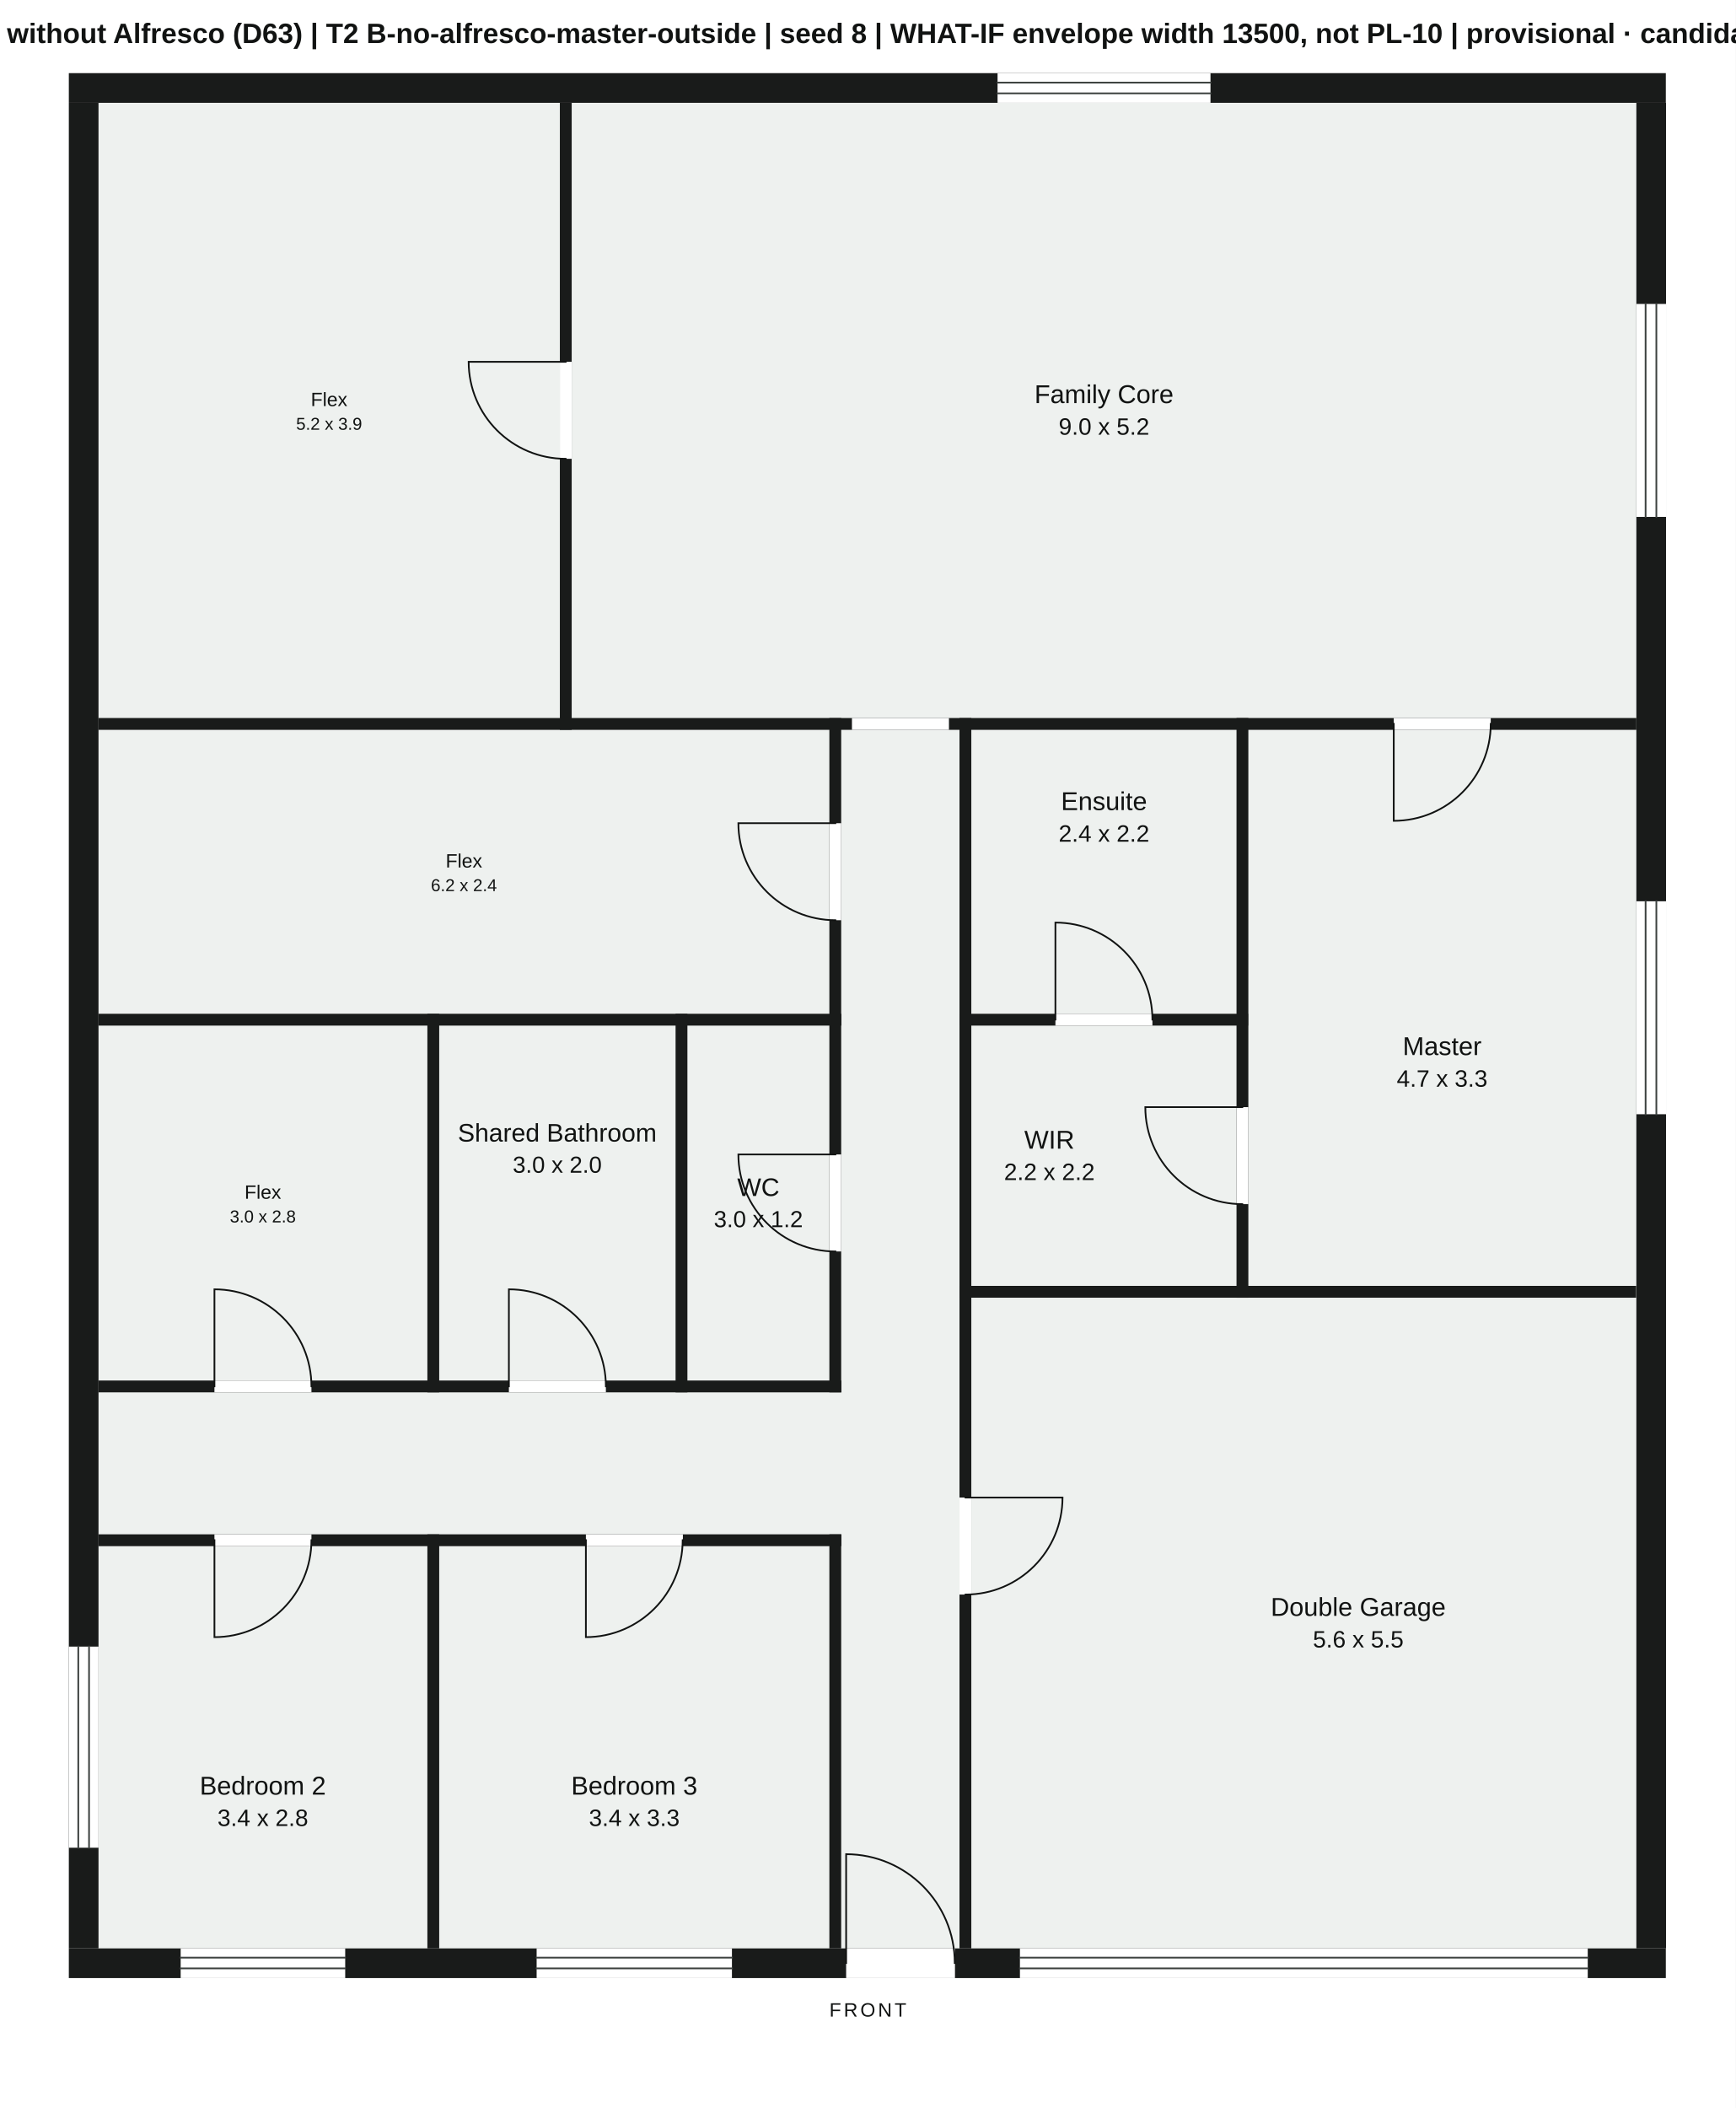
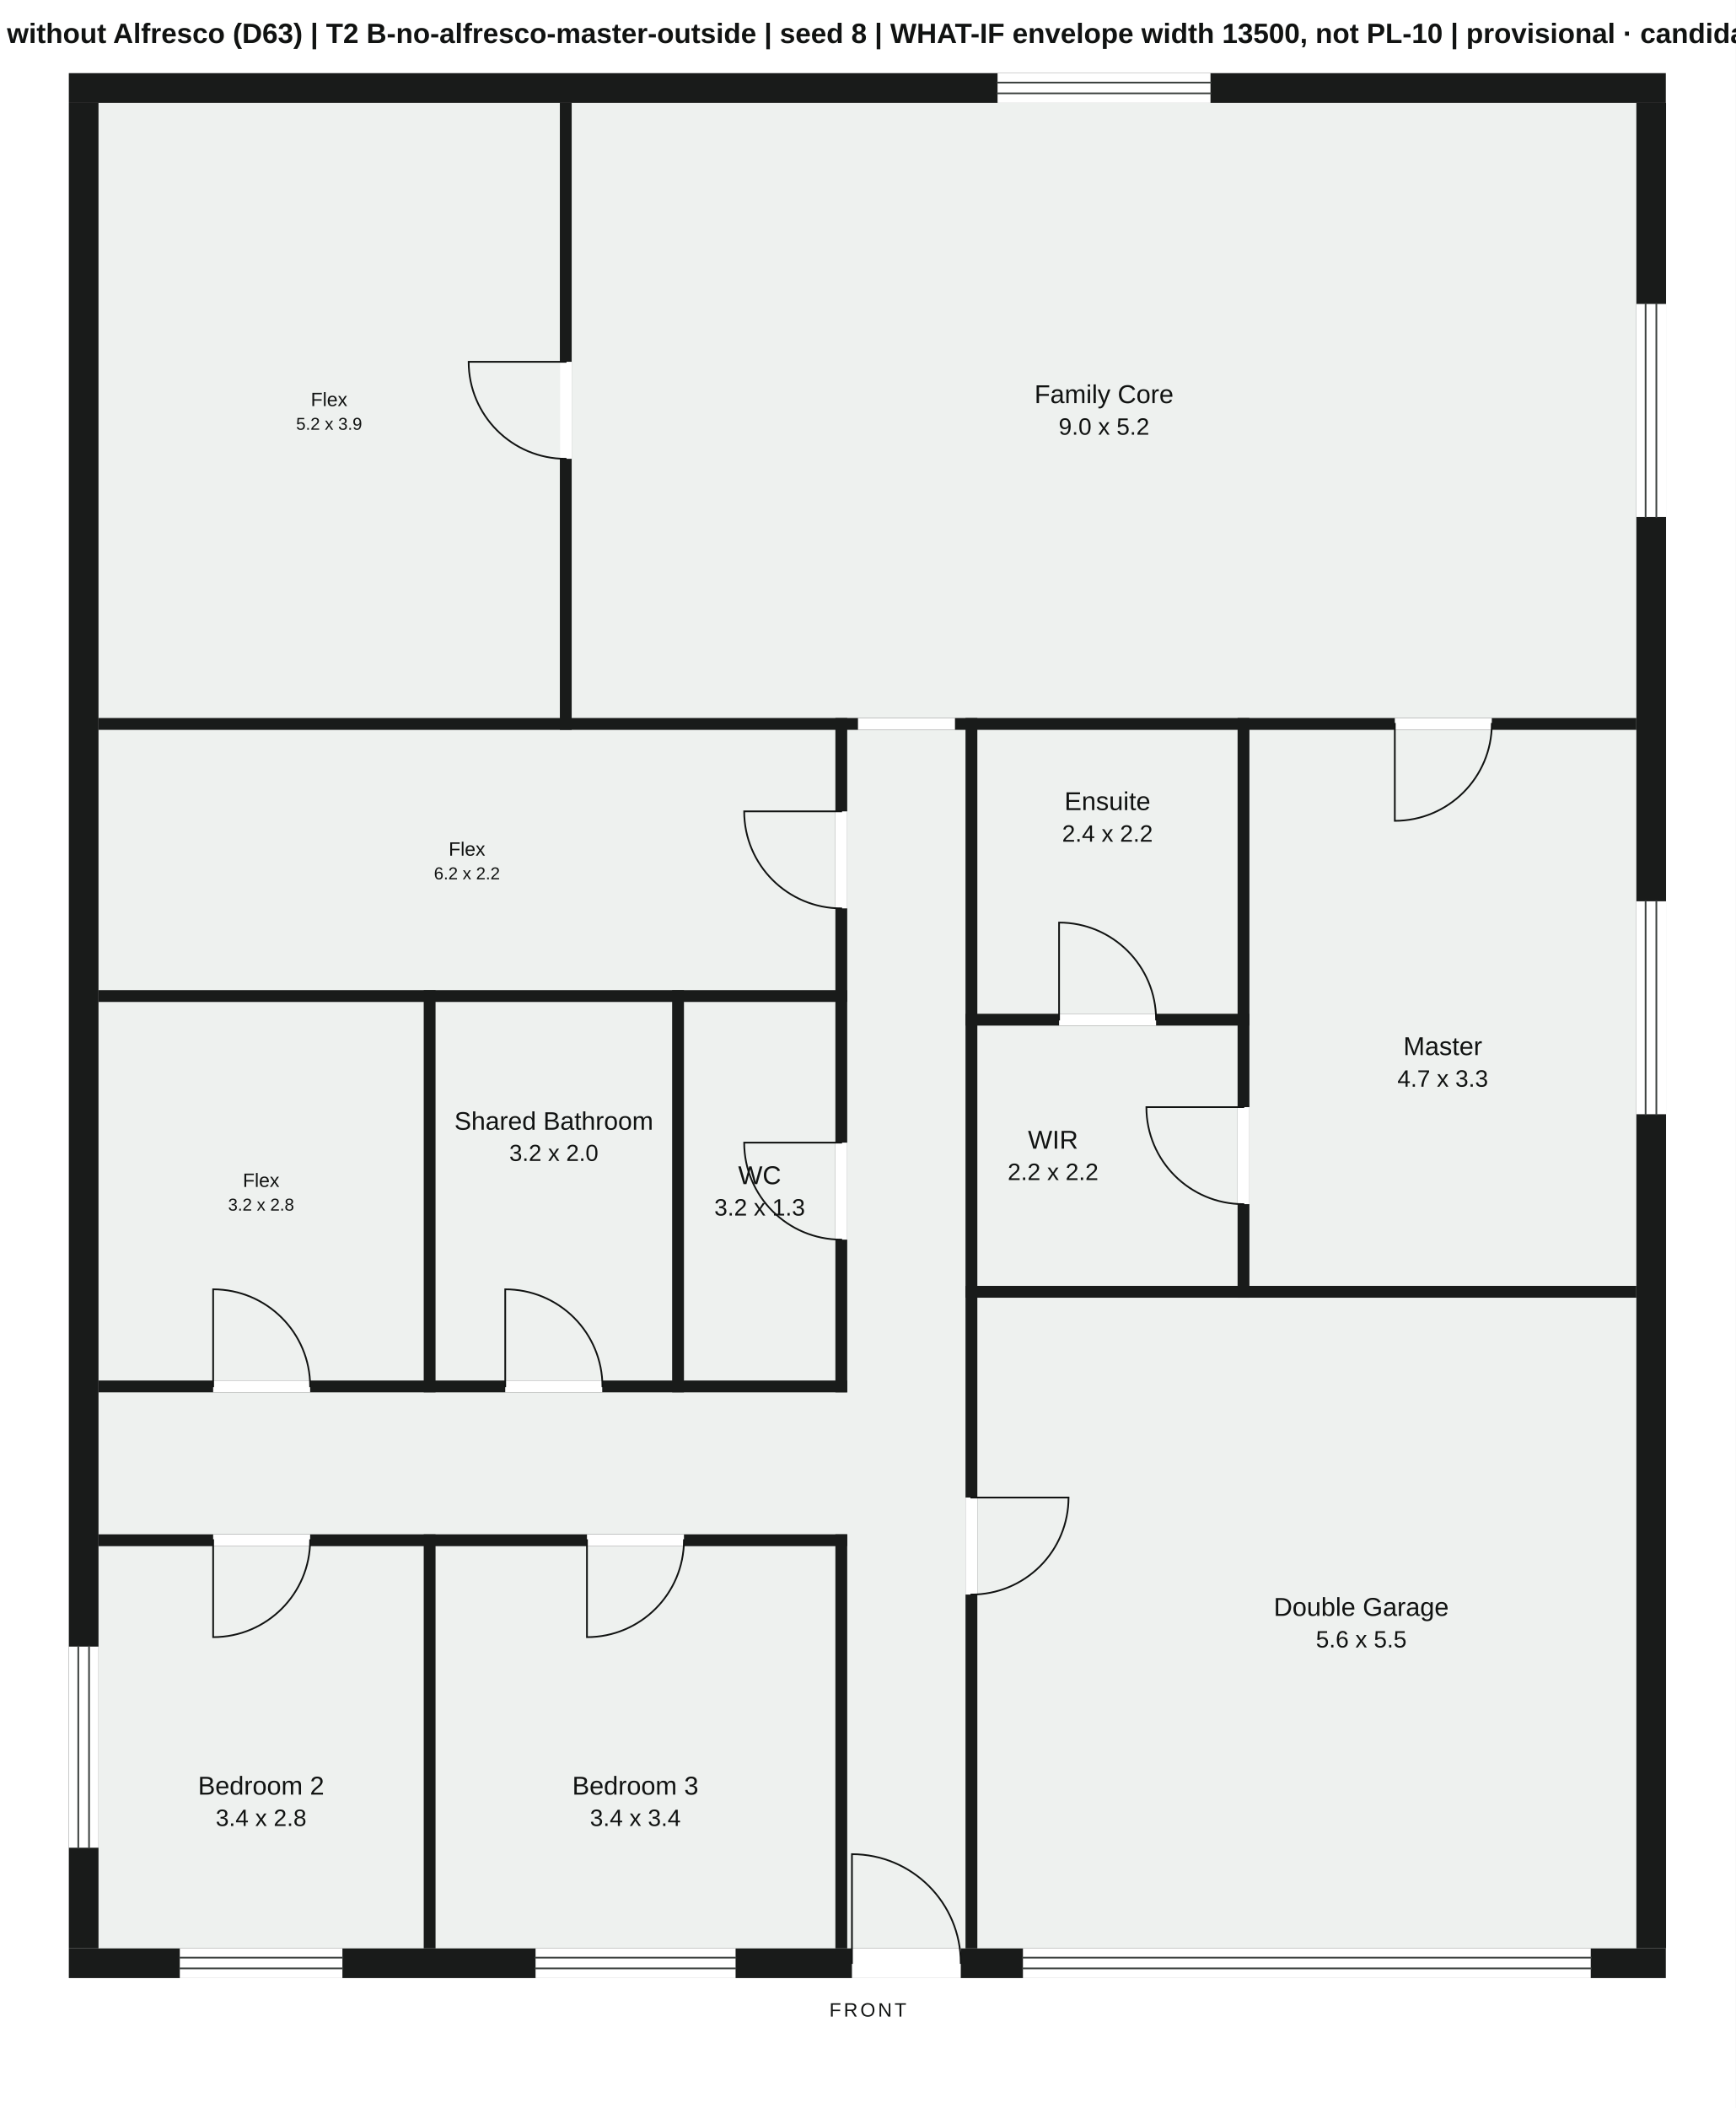
<svg xmlns="http://www.w3.org/2000/svg" width="807" height="980" viewBox="0 0 807 980" role="img" aria-label="GB-01 without Alfresco (D63) | T2 B-no-alfresco-master-outside | seed 8 | WHAT-IF envelope width 13500, not PL-10 | provisional · candidate 8-0" font-family="Arial, Helvetica, sans-serif" shape-rendering="geometricPrecision">
  <rect width="100%" height="100%" fill="#fff" />
  <rect x="45.8" y="47.8" width="715.0" height="858.0" fill="#eef1ef" stroke="none" />
-   <rect x="45.8" y="718.8" width="152.9" height="187.0" fill="#eef1ef" stroke="none" />
-   <rect x="204.2" y="718.8" width="181.5" height="187.0" fill="#eef1ef" stroke="none" />
-   <rect x="204.2" y="476.8" width="110.0" height="165.0" fill="#eef1ef" stroke="none" />
-   <rect x="319.6" y="476.8" width="66.0" height="165.0" fill="#eef1ef" stroke="none" />
-   <rect x="451.6" y="603.3" width="309.1" height="302.5" fill="#eef1ef" stroke="none" />
-   <rect x="580.4" y="339.3" width="180.4" height="258.5" fill="#eef1ef" stroke="none" />
-   <rect x="451.6" y="476.8" width="123.2" height="121.0" fill="#eef1ef" stroke="none" />
-   <rect x="451.6" y="339.3" width="123.2" height="132.0" fill="#eef1ef" stroke="none" />
+   <rect x="45.8" y="718.8" width="151.3" height="187.0" fill="#eef1ef" stroke="none" />
+   <rect x="202.5" y="718.8" width="185.9" height="187.0" fill="#eef1ef" stroke="none" />
+   <rect x="202.5" y="465.8" width="110.0" height="176.0" fill="#eef1ef" stroke="none" />
+   <rect x="318.0" y="465.8" width="70.4" height="176.0" fill="#eef1ef" stroke="none" />
+   <rect x="454.4" y="603.3" width="306.4" height="302.5" fill="#eef1ef" stroke="none" />
+   <rect x="580.9" y="339.3" width="179.8" height="258.5" fill="#eef1ef" stroke="none" />
+   <rect x="454.4" y="476.8" width="121.0" height="121.0" fill="#eef1ef" stroke="none" />
+   <rect x="454.4" y="339.3" width="121.0" height="132.0" fill="#eef1ef" stroke="none" />
  <rect x="265.8" y="47.8" width="495.0" height="286.0" fill="#eef1ef" stroke="none" />
-   <rect x="391.1" y="834.3" width="55.0" height="71.5" fill="#eef1ef" stroke="none" />
-   <rect x="391.1" y="339.3" width="55.0" height="495.0" fill="#eef1ef" stroke="none" />
-   <rect x="45.8" y="647.3" width="339.9" height="66.0" fill="#eef1ef" stroke="none" />
-   <rect x="360.9" y="647.3" width="55.0" height="66.0" fill="#eef1ef" stroke="none" />
+   <rect x="393.9" y="834.3" width="55.0" height="71.5" fill="#eef1ef" stroke="none" />
+   <rect x="393.9" y="339.3" width="55.0" height="495.0" fill="#eef1ef" stroke="none" />
+   <rect x="45.8" y="647.3" width="342.6" height="66.0" fill="#eef1ef" stroke="none" />
+   <rect x="363.6" y="647.3" width="55.0" height="66.0" fill="#eef1ef" stroke="none" />
  <rect x="32.0" y="34.0" width="742.5" height="13.8" fill="#191b1a" stroke="none" />
  <rect x="32.0" y="905.8" width="742.5" height="13.8" fill="#191b1a" stroke="none" />
  <rect x="32.0" y="47.8" width="13.8" height="858.0" fill="#191b1a" stroke="none" />
  <rect x="760.8" y="47.8" width="13.8" height="858.0" fill="#191b1a" stroke="none" />
-   <rect x="198.7" y="471.3" width="5.5" height="176.0" fill="#191b1a" stroke="none" />
-   <rect x="198.7" y="713.3" width="5.5" height="192.5" fill="#191b1a" stroke="none" />
-   <rect x="385.6" y="333.8" width="5.5" height="313.5" fill="#191b1a" stroke="none" />
-   <rect x="385.6" y="713.3" width="5.5" height="192.5" fill="#191b1a" stroke="none" />
-   <rect x="314.1" y="471.3" width="5.5" height="176.0" fill="#191b1a" stroke="none" />
-   <rect x="446.1" y="333.8" width="5.5" height="572.0" fill="#191b1a" stroke="none" />
-   <rect x="574.9" y="333.8" width="5.5" height="269.5" fill="#191b1a" stroke="none" />
+   <rect x="197.0" y="460.3" width="5.5" height="187.0" fill="#191b1a" stroke="none" />
+   <rect x="197.0" y="713.3" width="5.5" height="192.5" fill="#191b1a" stroke="none" />
+   <rect x="388.4" y="333.8" width="5.5" height="313.5" fill="#191b1a" stroke="none" />
+   <rect x="388.4" y="713.3" width="5.5" height="192.5" fill="#191b1a" stroke="none" />
+   <rect x="312.5" y="460.3" width="5.5" height="187.0" fill="#191b1a" stroke="none" />
+   <rect x="448.9" y="333.8" width="5.5" height="572.0" fill="#191b1a" stroke="none" />
+   <rect x="575.4" y="333.8" width="5.5" height="269.5" fill="#191b1a" stroke="none" />
  <rect x="260.3" y="47.8" width="5.5" height="291.5" fill="#191b1a" stroke="none" />
-   <rect x="45.8" y="713.3" width="345.4" height="5.5" fill="#191b1a" stroke="none" />
-   <rect x="45.8" y="471.3" width="345.4" height="5.5" fill="#191b1a" stroke="none" />
-   <rect x="446.1" y="471.3" width="134.2" height="5.5" fill="#191b1a" stroke="none" />
-   <rect x="45.8" y="641.8" width="345.4" height="5.5" fill="#191b1a" stroke="none" />
-   <rect x="446.1" y="597.8" width="314.6" height="5.5" fill="#191b1a" stroke="none" />
+   <rect x="45.8" y="713.3" width="348.1" height="5.5" fill="#191b1a" stroke="none" />
+   <rect x="45.8" y="460.3" width="348.1" height="5.5" fill="#191b1a" stroke="none" />
+   <rect x="45.8" y="641.8" width="348.1" height="5.5" fill="#191b1a" stroke="none" />
+   <rect x="448.9" y="597.8" width="311.9" height="5.5" fill="#191b1a" stroke="none" />
  <rect x="45.8" y="333.8" width="715.0" height="5.5" fill="#191b1a" stroke="none" />
+   <rect x="448.9" y="471.3" width="132.0" height="5.5" fill="#191b1a" stroke="none" />
  <g class="presentational-window" data-room-id="bed2">
-     <rect x="84.0" y="905.8" width="76.5" height="13.8" fill="#fff" stroke="none" />
-     <line x1="84.0" y1="910.1" x2="160.4" y2="910.1" stroke="#3d4240" stroke-width="0.8" stroke-linecap="square" />
-     <line x1="84.0" y1="915.1" x2="160.4" y2="915.1" stroke="#3d4240" stroke-width="0.8" stroke-linecap="square" />
+     <rect x="83.6" y="905.8" width="75.6" height="13.8" fill="#fff" stroke="none" />
+     <line x1="83.6" y1="910.1" x2="159.2" y2="910.1" stroke="#3d4240" stroke-width="0.8" stroke-linecap="square" />
+     <line x1="83.6" y1="915.1" x2="159.2" y2="915.1" stroke="#3d4240" stroke-width="0.8" stroke-linecap="square" />
  </g>
  <g class="presentational-window" data-room-id="bed2">
    <rect x="32.0" y="765.5" width="13.8" height="93.5" fill="#fff" stroke="none" />
    <line x1="36.4" y1="765.5" x2="36.4" y2="859.0" stroke="#3d4240" stroke-width="0.8" stroke-linecap="square" />
    <line x1="41.4" y1="765.5" x2="41.4" y2="859.0" stroke="#3d4240" stroke-width="0.8" stroke-linecap="square" />
  </g>
  <g class="presentational-window" data-room-id="bed3">
-     <rect x="249.5" y="905.8" width="90.8" height="13.8" fill="#fff" stroke="none" />
-     <line x1="249.5" y1="910.1" x2="340.3" y2="910.1" stroke="#3d4240" stroke-width="0.8" stroke-linecap="square" />
-     <line x1="249.5" y1="915.1" x2="340.3" y2="915.1" stroke="#3d4240" stroke-width="0.8" stroke-linecap="square" />
+     <rect x="249.0" y="905.8" width="93.0" height="13.8" fill="#fff" stroke="none" />
+     <line x1="249.0" y1="910.1" x2="341.9" y2="910.1" stroke="#3d4240" stroke-width="0.8" stroke-linecap="square" />
+     <line x1="249.0" y1="915.1" x2="341.9" y2="915.1" stroke="#3d4240" stroke-width="0.8" stroke-linecap="square" />
  </g>
  <g class="presentational-window" data-room-id="master">
    <rect x="760.8" y="419.0" width="13.8" height="99.0" fill="#fff" stroke="none" />
    <line x1="765.1" y1="419.0" x2="765.1" y2="518.0" stroke="#3d4240" stroke-width="0.8" stroke-linecap="square" />
    <line x1="770.1" y1="419.0" x2="770.1" y2="518.0" stroke="#3d4240" stroke-width="0.8" stroke-linecap="square" />
  </g>
  <g class="presentational-window" data-room-id="core">
    <rect x="463.8" y="34.0" width="99.0" height="13.8" fill="#fff" stroke="none" />
    <line x1="463.8" y1="38.4" x2="562.8" y2="38.4" stroke="#3d4240" stroke-width="0.8" stroke-linecap="square" />
    <line x1="463.8" y1="43.4" x2="562.8" y2="43.4" stroke="#3d4240" stroke-width="0.8" stroke-linecap="square" />
  </g>
  <g class="presentational-window" data-room-id="core">
    <rect x="760.8" y="141.3" width="13.8" height="99.0" fill="#fff" stroke="none" />
    <line x1="765.1" y1="141.3" x2="765.1" y2="240.3" stroke="#3d4240" stroke-width="0.8" stroke-linecap="square" />
    <line x1="770.1" y1="141.3" x2="770.1" y2="240.3" stroke="#3d4240" stroke-width="0.8" stroke-linecap="square" />
  </g>
  <g data-door-id="D-bed2" data-door-style="swing">
-     <rect x="99.7" y="713.3" width="45.1" height="5.5" fill="#fff" stroke="none" />
-     <path d="M99.7 716.0 L99.7 761.1 M144.8 716.0 A45.1 45.1 0 0 1 99.7 761.1" fill="none" stroke="#111312" stroke-width="0.8" stroke-linecap="square" />
+     <rect x="99.1" y="713.3" width="45.1" height="5.5" fill="#fff" stroke="none" />
+     <path d="M99.1 716.0 L99.1 761.1 M144.2 716.0 A45.1 45.1 0 0 1 99.1 761.1" fill="none" stroke="#111312" stroke-width="0.8" stroke-linecap="square" />
  </g>
  <g data-door-id="D-bed3" data-door-style="swing">
-     <rect x="272.4" y="713.3" width="45.1" height="5.5" fill="#fff" stroke="none" />
-     <path d="M272.4 716.0 L272.4 761.1 M317.4 716.0 A45.1 45.1 0 0 1 272.4 761.1" fill="none" stroke="#111312" stroke-width="0.8" stroke-linecap="square" />
+     <rect x="272.9" y="713.3" width="45.1" height="5.5" fill="#fff" stroke="none" />
+     <path d="M272.9 716.0 L272.9 761.1 M318.0 716.0 A45.1 45.1 0 0 1 272.9 761.1" fill="none" stroke="#111312" stroke-width="0.8" stroke-linecap="square" />
  </g>
  <g data-door-id="D-bath" data-door-style="swing">
-     <rect x="236.6" y="641.8" width="45.1" height="5.5" fill="#fff" stroke="none" />
-     <path d="M236.6 644.5 L236.6 599.4 M281.7 644.5 A45.1 45.1 0 0 0 236.6 599.4" fill="none" stroke="#111312" stroke-width="0.8" stroke-linecap="square" />
+     <rect x="234.9" y="641.8" width="45.1" height="5.5" fill="#fff" stroke="none" />
+     <path d="M234.9 644.5 L234.9 599.4 M280.1 644.5 A45.1 45.1 0 0 0 234.9 599.4" fill="none" stroke="#111312" stroke-width="0.8" stroke-linecap="square" />
  </g>
  <g data-door-id="D-wc" data-door-style="swing">
-     <rect x="385.6" y="536.7" width="5.5" height="45.1" fill="#fff" stroke="none" />
-     <path d="M388.4 536.7 L343.3 536.7 M388.4 581.8 A45.1 45.1 0 0 1 343.3 536.7" fill="none" stroke="#111312" stroke-width="0.8" stroke-linecap="square" />
+     <rect x="388.4" y="531.2" width="5.5" height="45.1" fill="#fff" stroke="none" />
+     <path d="M391.1 531.2 L346.0 531.2 M391.1 576.3 A45.1 45.1 0 0 1 346.0 531.2" fill="none" stroke="#111312" stroke-width="0.8" stroke-linecap="square" />
  </g>
  <g data-door-id="D-garage" data-door-style="swing">
-     <rect x="446.1" y="696.2" width="5.5" height="45.1" fill="#fff" stroke="none" />
-     <path d="M448.9 696.2 L494.0 696.2 M448.9 741.3 A45.1 45.1 0 0 0 494.0 696.2" fill="none" stroke="#111312" stroke-width="0.8" stroke-linecap="square" />
+     <rect x="448.9" y="696.2" width="5.5" height="45.1" fill="#fff" stroke="none" />
+     <path d="M451.6 696.2 L496.8 696.2 M451.6 741.3 A45.1 45.1 0 0 0 496.8 696.2" fill="none" stroke="#111312" stroke-width="0.8" stroke-linecap="square" />
  </g>
  <g data-door-id="D-master" data-door-style="swing">
-     <rect x="648.0" y="333.8" width="45.1" height="5.5" fill="#fff" stroke="none" />
-     <path d="M648.0 336.5 L648.0 381.6 M693.1 336.5 A45.1 45.1 0 0 1 648.0 381.6" fill="none" stroke="#111312" stroke-width="0.8" stroke-linecap="square" />
+     <rect x="648.5" y="333.8" width="45.1" height="5.5" fill="#fff" stroke="none" />
+     <path d="M648.5 336.5 L648.5 381.6 M693.6 336.5 A45.1 45.1 0 0 1 648.5 381.6" fill="none" stroke="#111312" stroke-width="0.8" stroke-linecap="square" />
  </g>
  <g data-door-id="D-wir" data-door-style="swing">
-     <rect x="574.9" y="514.7" width="5.5" height="45.1" fill="#fff" stroke="none" />
-     <path d="M577.6 514.7 L532.5 514.7 M577.6 559.8 A45.1 45.1 0 0 1 532.5 514.7" fill="none" stroke="#111312" stroke-width="0.8" stroke-linecap="square" />
+     <rect x="575.4" y="514.7" width="5.5" height="45.1" fill="#fff" stroke="none" />
+     <path d="M578.1 514.7 L533.0 514.7 M578.1 559.8 A45.1 45.1 0 0 1 533.0 514.7" fill="none" stroke="#111312" stroke-width="0.8" stroke-linecap="square" />
  </g>
  <g data-door-id="D-ensuite" data-door-style="swing">
-     <rect x="490.7" y="471.3" width="45.1" height="5.5" fill="#fff" stroke="none" />
-     <path d="M490.7 474.0 L490.7 428.9 M535.8 474.0 A45.1 45.1 0 0 0 490.7 428.9" fill="none" stroke="#111312" stroke-width="0.8" stroke-linecap="square" />
+     <rect x="492.4" y="471.3" width="45.1" height="5.5" fill="#fff" stroke="none" />
+     <path d="M492.4 474.0 L492.4 428.9 M537.5 474.0 A45.1 45.1 0 0 0 492.4 428.9" fill="none" stroke="#111312" stroke-width="0.8" stroke-linecap="square" />
  </g>
  <g data-door-id="D-flex-cell" data-door-style="swing">
-     <rect x="99.7" y="641.8" width="45.1" height="5.5" fill="#fff" stroke="none" />
-     <path d="M99.7 644.5 L99.7 599.4 M144.8 644.5 A45.1 45.1 0 0 0 99.7 599.4" fill="none" stroke="#111312" stroke-width="0.8" stroke-linecap="square" />
+     <rect x="99.1" y="641.8" width="45.1" height="5.5" fill="#fff" stroke="none" />
+     <path d="M99.1 644.5 L99.1 599.4 M144.2 644.5 A45.1 45.1 0 0 0 99.1 599.4" fill="none" stroke="#111312" stroke-width="0.8" stroke-linecap="square" />
  </g>
  <g data-door-id="D-flex-arm" data-door-style="swing">
-     <rect x="385.6" y="382.7" width="5.5" height="45.1" fill="#fff" stroke="none" />
-     <path d="M388.4 382.7 L343.3 382.7 M388.4 427.8 A45.1 45.1 0 0 1 343.3 382.7" fill="none" stroke="#111312" stroke-width="0.8" stroke-linecap="square" />
+     <rect x="388.4" y="377.2" width="5.5" height="45.1" fill="#fff" stroke="none" />
+     <path d="M391.1 377.2 L346.0 377.2 M391.1 422.3 A45.1 45.1 0 0 1 346.0 377.2" fill="none" stroke="#111312" stroke-width="0.8" stroke-linecap="square" />
  </g>
  <g data-door-id="D-flex-corner" data-door-style="swing">
    <rect x="260.3" y="168.2" width="5.5" height="45.1" fill="#fff" stroke="none" />
    <path d="M263.0 168.2 L217.9 168.2 M263.0 213.3 A45.1 45.1 0 0 1 217.9 168.2" fill="none" stroke="#111312" stroke-width="0.8" stroke-linecap="square" />
  </g>
  <g data-door-id="C-H-stem-core" data-door-style="cased">
-     <rect x="396.1" y="333.8" width="45.1" height="5.5" fill="#fff" stroke="none" />
+     <rect x="398.9" y="333.8" width="45.1" height="5.5" fill="#fff" stroke="none" />
  </g>
  <g data-door-id="D-front" data-door-style="swing">
-     <rect x="393.4" y="905.8" width="50.6" height="13.8" fill="#fff" stroke="none" />
-     <path d="M393.4 912.6 L393.4 862.0 M443.9 912.6 A50.6 50.6 0 0 0 393.4 862.0" fill="none" stroke="#111312" stroke-width="0.8" stroke-linecap="square" />
+     <rect x="396.1" y="905.8" width="50.6" height="13.8" fill="#fff" stroke="none" />
+     <path d="M396.1 912.6 L396.1 862.0 M446.7 912.6 A50.6 50.6 0 0 0 396.1 862.0" fill="none" stroke="#111312" stroke-width="0.8" stroke-linecap="square" />
  </g>
  <g data-door-id="D-vehicle" data-door-style="vehicle">
-     <rect x="474.2" y="905.8" width="264.0" height="13.8" fill="#fff" stroke="none" />
-     <line x1="474.2" y1="910.1" x2="738.2" y2="910.1" stroke="#3d4240" stroke-width="0.8" stroke-linecap="square" />
-     <line x1="474.2" y1="915.1" x2="738.2" y2="915.1" stroke="#3d4240" stroke-width="0.8" stroke-linecap="square" />
+     <rect x="475.6" y="905.8" width="264.0" height="13.8" fill="#fff" stroke="none" />
+     <line x1="475.6" y1="910.1" x2="739.6" y2="910.1" stroke="#3d4240" stroke-width="0.8" stroke-linecap="square" />
+     <line x1="475.6" y1="915.1" x2="739.6" y2="915.1" stroke="#3d4240" stroke-width="0.8" stroke-linecap="square" />
  </g>
  <g class="room-label" data-room-id="bed2">
-     <text x="122.2" y="834.3" font-size="12.0" font-weight="500" text-anchor="middle" fill="#111312">Bedroom 2</text>
-     <text x="122.2" y="848.9" font-size="11.0" text-anchor="middle" fill="#111312">3.4 x 2.8</text>
+     <text x="121.4" y="834.3" font-size="12.0" font-weight="500" text-anchor="middle" fill="#111312">Bedroom 2</text>
+     <text x="121.4" y="848.9" font-size="11.0" text-anchor="middle" fill="#111312">3.4 x 2.8</text>
  </g>
  <g class="room-label" data-room-id="bed3">
-     <text x="294.9" y="834.3" font-size="12.0" font-weight="500" text-anchor="middle" fill="#111312">Bedroom 3</text>
-     <text x="294.9" y="848.9" font-size="11.0" text-anchor="middle" fill="#111312">3.4 x 3.3</text>
+     <text x="295.4" y="834.3" font-size="12.0" font-weight="500" text-anchor="middle" fill="#111312">Bedroom 3</text>
+     <text x="295.4" y="848.9" font-size="11.0" text-anchor="middle" fill="#111312">3.4 x 3.4</text>
  </g>
  <g class="room-label" data-room-id="bath">
-     <text x="259.1" y="530.7" font-size="11.8" font-weight="500" text-anchor="middle" fill="#111312">Shared Bathroom</text>
-     <text x="259.1" y="545.2" font-size="10.8" text-anchor="middle" fill="#111312">3.0 x 2.0</text>
+     <text x="257.5" y="525.2" font-size="11.8" font-weight="500" text-anchor="middle" fill="#111312">Shared Bathroom</text>
+     <text x="257.5" y="539.7" font-size="10.8" text-anchor="middle" fill="#111312">3.2 x 2.0</text>
  </g>
  <g class="room-label" data-room-id="wc">
-     <text x="352.6" y="556.0" font-size="11.8" font-weight="500" text-anchor="middle" fill="#111312">WC</text>
-     <text x="352.6" y="570.5" font-size="10.8" text-anchor="middle" fill="#111312">3.0 x 1.2</text>
+     <text x="353.2" y="550.5" font-size="12.0" font-weight="500" text-anchor="middle" fill="#111312">WC</text>
+     <text x="353.2" y="565.1" font-size="11.0" text-anchor="middle" fill="#111312">3.2 x 1.3</text>
  </g>
  <g class="room-label" data-room-id="garage">
-     <text x="631.5" y="751.2" font-size="12.0" font-weight="500" text-anchor="middle" fill="#111312">Double Garage</text>
-     <text x="631.5" y="765.9" font-size="11.0" text-anchor="middle" fill="#111312">5.6 x 5.5</text>
+     <text x="632.9" y="751.2" font-size="12.0" font-weight="500" text-anchor="middle" fill="#111312">Double Garage</text>
+     <text x="632.9" y="765.9" font-size="11.0" text-anchor="middle" fill="#111312">5.6 x 5.5</text>
  </g>
  <g class="room-label" data-room-id="master">
-     <text x="670.5" y="490.5" font-size="12.0" font-weight="500" text-anchor="middle" fill="#111312">Master</text>
-     <text x="670.5" y="505.2" font-size="11.0" text-anchor="middle" fill="#111312">4.7 x 3.3</text>
+     <text x="670.8" y="490.5" font-size="12.0" font-weight="500" text-anchor="middle" fill="#111312">Master</text>
+     <text x="670.8" y="505.2" font-size="11.0" text-anchor="middle" fill="#111312">4.7 x 3.3</text>
  </g>
  <g class="room-label" data-room-id="wir">
-     <text x="487.9" y="534.0" font-size="12.0" font-weight="500" text-anchor="middle" fill="#111312">WIR</text>
-     <text x="487.9" y="548.6" font-size="11.0" text-anchor="middle" fill="#111312">2.2 x 2.2</text>
+     <text x="489.6" y="534.0" font-size="12.0" font-weight="500" text-anchor="middle" fill="#111312">WIR</text>
+     <text x="489.6" y="548.6" font-size="11.0" text-anchor="middle" fill="#111312">2.2 x 2.2</text>
  </g>
  <g class="room-label" data-room-id="ensuite">
-     <text x="513.3" y="376.6" font-size="12.0" font-weight="500" text-anchor="middle" fill="#111312">Ensuite</text>
-     <text x="513.3" y="391.3" font-size="11.0" text-anchor="middle" fill="#111312">2.4 x 2.2</text>
+     <text x="514.9" y="376.6" font-size="12.0" font-weight="500" text-anchor="middle" fill="#111312">Ensuite</text>
+     <text x="514.9" y="391.3" font-size="11.0" text-anchor="middle" fill="#111312">2.4 x 2.2</text>
  </g>
  <g class="room-label" data-room-id="core">
    <text x="513.3" y="187.4" font-size="12.0" font-weight="500" text-anchor="middle" fill="#111312">Family Core</text>
    <text x="513.3" y="202.1" font-size="11.0" text-anchor="middle" fill="#111312">9.0 x 5.2</text>
  </g>
  <g class="flex-label" data-flex-id="flex-cell">
-     <text x="122.2" y="557.3" font-size="9" font-weight="500" text-anchor="middle" fill="#111312">Flex</text>
-     <text x="122.2" y="568.3" font-size="8" text-anchor="middle" fill="#111312">3.0 x 2.8</text>
+     <text x="121.4" y="551.8" font-size="9" font-weight="500" text-anchor="middle" fill="#111312">Flex</text>
+     <text x="121.4" y="562.8" font-size="8" text-anchor="middle" fill="#111312">3.2 x 2.8</text>
  </g>
  <g class="flex-label" data-flex-id="flex-arm">
-     <text x="215.7" y="403.3" font-size="9" font-weight="500" text-anchor="middle" fill="#111312">Flex</text>
-     <text x="215.7" y="414.3" font-size="8" text-anchor="middle" fill="#111312">6.2 x 2.4</text>
+     <text x="217.1" y="397.8" font-size="9" font-weight="500" text-anchor="middle" fill="#111312">Flex</text>
+     <text x="217.1" y="408.8" font-size="8" text-anchor="middle" fill="#111312">6.2 x 2.2</text>
  </g>
  <g class="flex-label" data-flex-id="flex-corner">
    <text x="153.0" y="188.8" font-size="9" font-weight="500" text-anchor="middle" fill="#111312">Flex</text>
    <text x="153.0" y="199.8" font-size="8" text-anchor="middle" fill="#111312">5.2 x 3.9</text>
  </g>
  <text x="403.5" y="20" font-size="13" font-weight="600" text-anchor="middle" fill="#111312">GB-01 without Alfresco (D63) | T2 B-no-alfresco-master-outside | seed 8 | WHAT-IF envelope width 13500, not PL-10 | provisional · candidate 8-0</text>
  <text x="403.5" y="937.5" font-size="9" letter-spacing="1.2" text-anchor="middle" fill="#111312">FRONT</text>
</svg>
